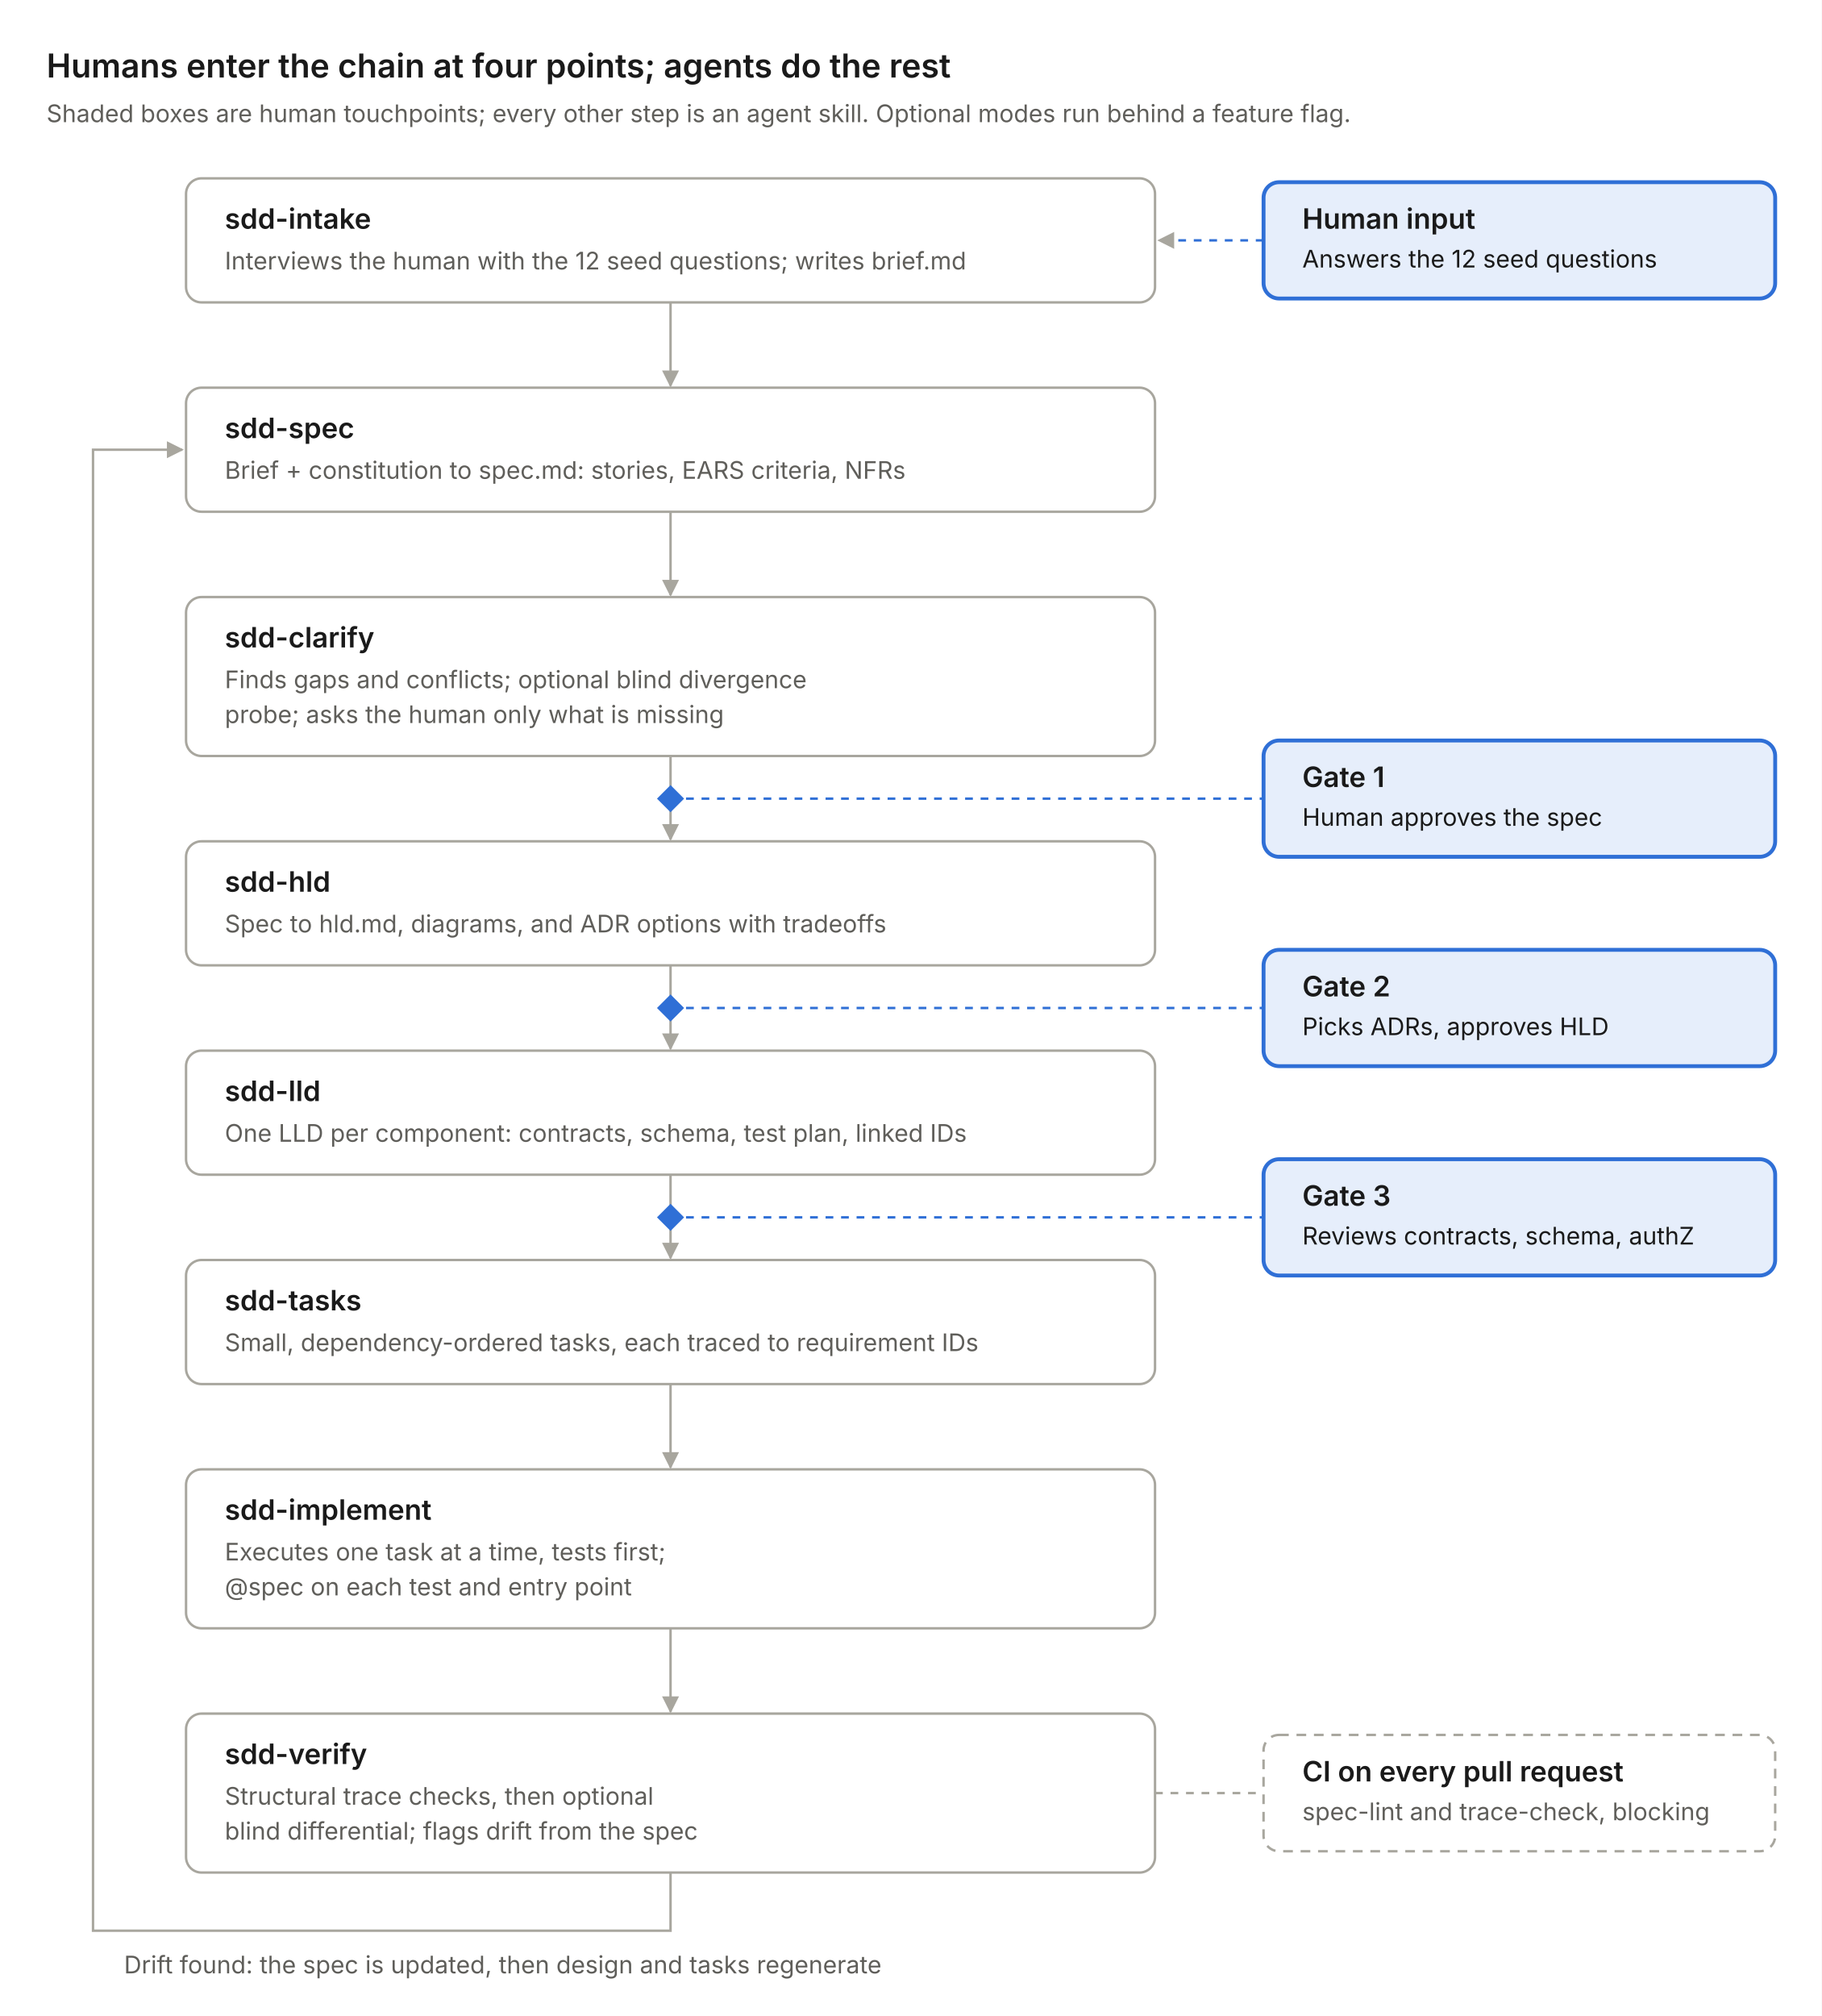
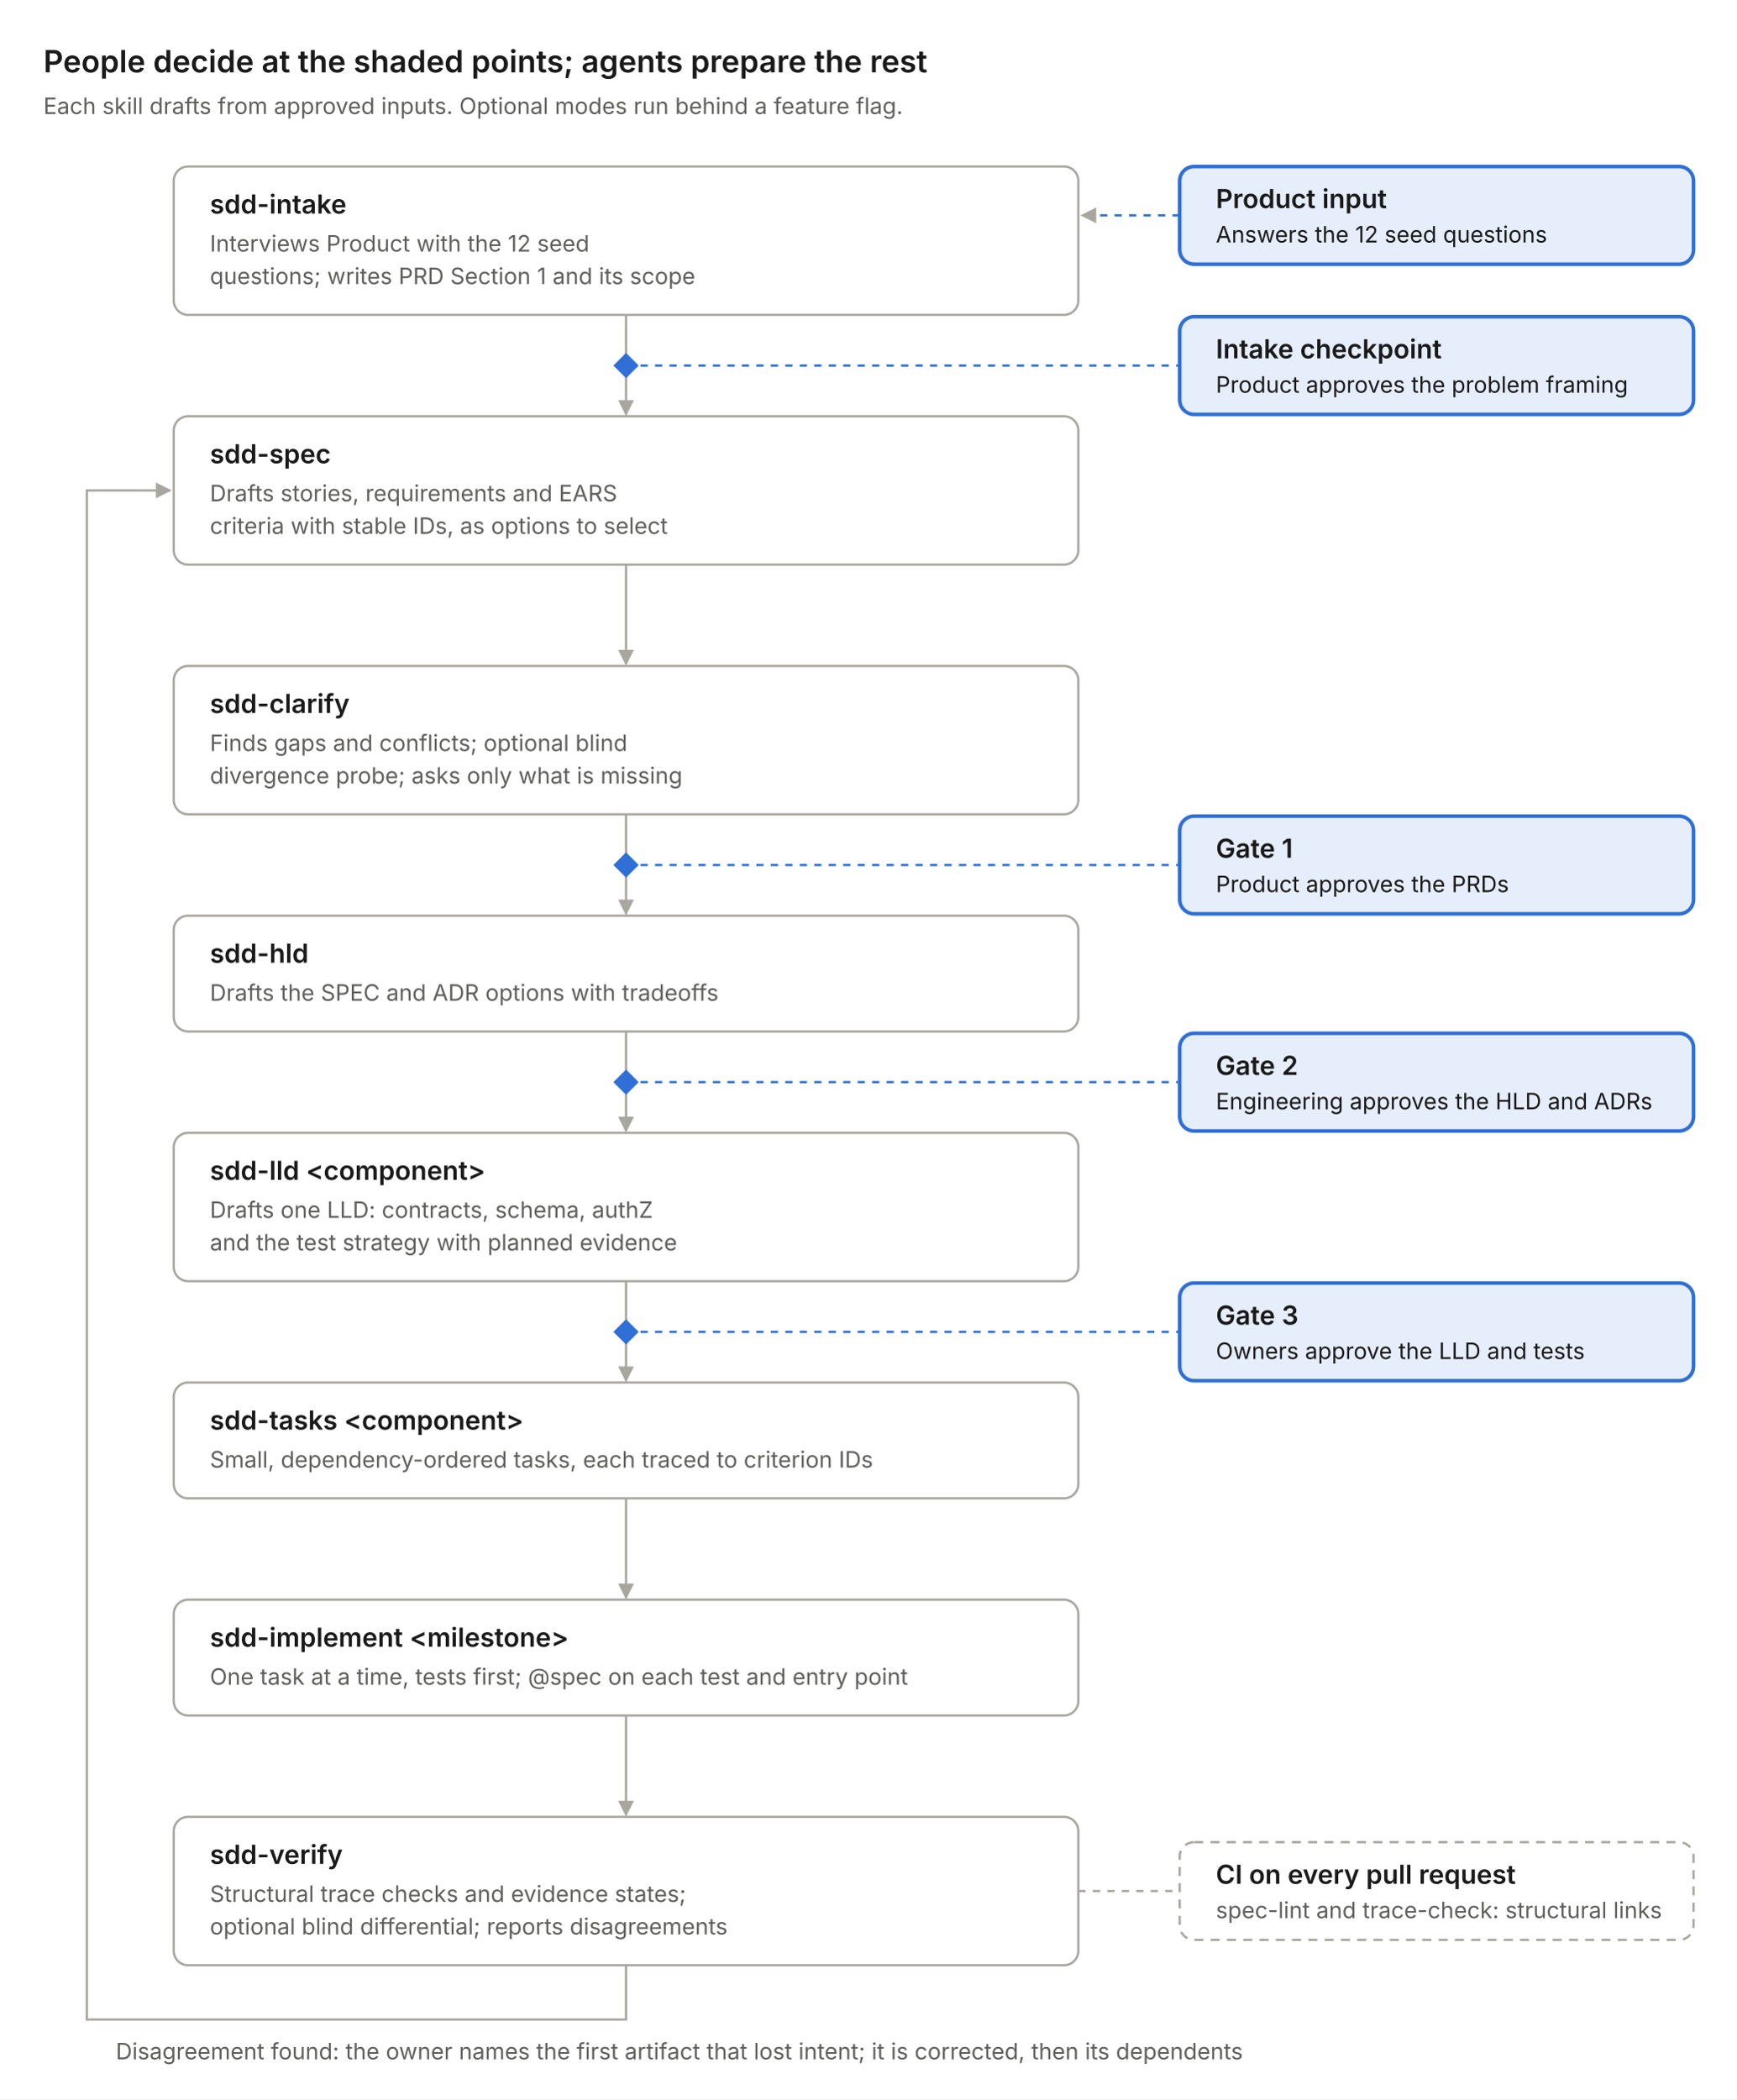
- <svg xmlns="http://www.w3.org/2000/svg" viewBox="0 0 940 1040" width="940" height="1040" font-family="Inter, 'Helvetica Neue', Helvetica, Arial, sans-serif" role="img" aria-label="SDD skill chain">
+ <svg xmlns="http://www.w3.org/2000/svg" viewBox="0 0 960 1160" width="960" height="1160" font-family="Inter, 'Helvetica Neue', Helvetica, Arial, sans-serif" role="img" aria-label="SDD skill chain">
  <defs>
    <marker id="arrow" viewBox="0 0 10 10" refX="9" refY="5" markerWidth="7" markerHeight="7" orient="auto-start-reverse">
      <path d="M0 0L10 5L0 10z" fill="#a8a69e" />
    </marker>
  </defs>
-   <rect width="940" height="1040" fill="#ffffff" />
-   <text x="24" y="40" font-size="17" font-weight="600" fill="#1a1a1a" text-anchor="start">Humans enter the chain at four points; agents do the rest</text>
-   <text x="24" y="63" font-size="12.5" fill="#5f5e5a" text-anchor="start">Shaded boxes are human touchpoints; every other step is an agent skill. Optional modes run behind a feature flag.</text>
-   <path d="M346 156V199" fill="none" stroke="#a8a69e" stroke-width="1.25" marker-end="url(#arrow)" />
-   <path d="M346 264V307" fill="none" stroke="#a8a69e" stroke-width="1.25" marker-end="url(#arrow)" />
-   <path d="M346 390V433" fill="none" stroke="#a8a69e" stroke-width="1.25" marker-end="url(#arrow)" />
-   <path d="M346 412H652" fill="none" stroke="#2f6fd6" stroke-width="1.25" stroke-dasharray="4 4" />
-   <path d="M346 405L353 412L346 419L339 412z" fill="#2f6fd6" />
-   <rect x="652" y="382" width="264" height="60" rx="8" fill="#e6eefb" stroke="#2f6fd6" stroke-width="2" />
-   <text x="672" y="406" font-size="14.5" font-weight="600" fill="#1a1a1a" text-anchor="start">Gate 1</text>
-   <text x="672" y="426" font-size="12.5" fill="#1a1a1a" text-anchor="start">Human approves the spec</text>
-   <path d="M346 498V541" fill="none" stroke="#a8a69e" stroke-width="1.25" marker-end="url(#arrow)" />
-   <path d="M346 520H652" fill="none" stroke="#2f6fd6" stroke-width="1.25" stroke-dasharray="4 4" />
-   <path d="M346 513L353 520L346 527L339 520z" fill="#2f6fd6" />
-   <rect x="652" y="490" width="264" height="60" rx="8" fill="#e6eefb" stroke="#2f6fd6" stroke-width="2" />
-   <text x="672" y="514" font-size="14.5" font-weight="600" fill="#1a1a1a" text-anchor="start">Gate 2</text>
-   <text x="672" y="534" font-size="12.5" fill="#1a1a1a" text-anchor="start">Picks ADRs, approves HLD</text>
-   <path d="M346 606V649" fill="none" stroke="#a8a69e" stroke-width="1.25" marker-end="url(#arrow)" />
-   <path d="M346 628H652" fill="none" stroke="#2f6fd6" stroke-width="1.25" stroke-dasharray="4 4" />
-   <path d="M346 621L353 628L346 635L339 628z" fill="#2f6fd6" />
-   <rect x="652" y="598" width="264" height="60" rx="8" fill="#e6eefb" stroke="#2f6fd6" stroke-width="2" />
-   <text x="672" y="622" font-size="14.5" font-weight="600" fill="#1a1a1a" text-anchor="start">Gate 3</text>
-   <text x="672" y="642" font-size="12.5" fill="#1a1a1a" text-anchor="start">Reviews contracts, schema, authZ</text>
-   <path d="M346 714V757" fill="none" stroke="#a8a69e" stroke-width="1.25" marker-end="url(#arrow)" />
-   <path d="M346 840V883" fill="none" stroke="#a8a69e" stroke-width="1.25" marker-end="url(#arrow)" />
-   <path d="M652 124H598" fill="none" stroke="#2f6fd6" stroke-width="1.25" stroke-dasharray="4 4" marker-end="url(#arrow)" />
-   <rect x="652" y="94" width="264" height="60" rx="8" fill="#e6eefb" stroke="#2f6fd6" stroke-width="2" />
-   <text x="672" y="118" font-size="14.5" font-weight="600" fill="#1a1a1a" text-anchor="start">Human input</text>
-   <text x="672" y="138" font-size="12.5" fill="#1a1a1a" text-anchor="start">Answers the 12 seed questions</text>
-   <path d="M596 925H652" fill="none" stroke="#a8a69e" stroke-width="1.25" stroke-dasharray="4 4" />
-   <rect x="652" y="895" width="264" height="60" rx="8" fill="#ffffff" stroke="#a8a69e" stroke-width="1.25" stroke-dasharray="5 4" />
-   <text x="672" y="919" font-size="14.5" font-weight="600" fill="#1a1a1a" text-anchor="start">CI on every pull request</text>
-   <text x="672" y="939" font-size="12.5" fill="#5f5e5a" text-anchor="start">spec-lint and trace-check, blocking</text>
-   <path d="M346 966V996H48V232H94" fill="none" stroke="#a8a69e" stroke-width="1.25" marker-end="url(#arrow)" />
-   <text x="64" y="1018" font-size="12.5" fill="#5f5e5a" text-anchor="start">Drift found: the spec is updated, then design and tasks regenerate</text>
-   <rect x="96" y="92" width="500" height="64" rx="8" fill="#ffffff" stroke="#a8a69e" stroke-width="1.25" />
+   <rect width="960" height="1160" fill="#ffffff" />
+   <text x="24" y="40" font-size="17" font-weight="600" fill="#1a1a1a" text-anchor="start">People decide at the shaded points; agents prepare the rest</text>
+   <text x="24" y="63" font-size="12.5" fill="#5f5e5a" text-anchor="start">Each skill drafts from approved inputs. Optional modes run behind a feature flag.</text>
+   <path d="M346 174V229" fill="none" stroke="#a8a69e" stroke-width="1.25" marker-end="url(#arrow)" />
+   <path d="M346 202H652" fill="none" stroke="#2f6fd6" stroke-width="1.25" stroke-dasharray="4 4" />
+   <path d="M346 195L353 202L346 209L339 202z" fill="#2f6fd6" />
+   <rect x="652" y="175" width="284" height="54" rx="8" fill="#e6eefb" stroke="#2f6fd6" stroke-width="2" />
+   <text x="672" y="198" font-size="14.5" font-weight="600" fill="#1a1a1a" text-anchor="start">Intake checkpoint</text>
+   <text x="672" y="217" font-size="12.5" fill="#1a1a1a" text-anchor="start">Product approves the problem framing</text>
+   <path d="M346 312V367" fill="none" stroke="#a8a69e" stroke-width="1.25" marker-end="url(#arrow)" />
+   <path d="M346 450V505" fill="none" stroke="#a8a69e" stroke-width="1.25" marker-end="url(#arrow)" />
+   <path d="M346 478H652" fill="none" stroke="#2f6fd6" stroke-width="1.25" stroke-dasharray="4 4" />
+   <path d="M346 471L353 478L346 485L339 478z" fill="#2f6fd6" />
+   <rect x="652" y="451" width="284" height="54" rx="8" fill="#e6eefb" stroke="#2f6fd6" stroke-width="2" />
+   <text x="672" y="474" font-size="14.5" font-weight="600" fill="#1a1a1a" text-anchor="start">Gate 1</text>
+   <text x="672" y="493" font-size="12.5" fill="#1a1a1a" text-anchor="start">Product approves the PRDs</text>
+   <path d="M346 570V625" fill="none" stroke="#a8a69e" stroke-width="1.25" marker-end="url(#arrow)" />
+   <path d="M346 598H652" fill="none" stroke="#2f6fd6" stroke-width="1.25" stroke-dasharray="4 4" />
+   <path d="M346 591L353 598L346 605L339 598z" fill="#2f6fd6" />
+   <rect x="652" y="571" width="284" height="54" rx="8" fill="#e6eefb" stroke="#2f6fd6" stroke-width="2" />
+   <text x="672" y="594" font-size="14.5" font-weight="600" fill="#1a1a1a" text-anchor="start">Gate 2</text>
+   <text x="672" y="613" font-size="12.5" fill="#1a1a1a" text-anchor="start">Engineering approves the HLD and ADRs</text>
+   <path d="M346 708V763" fill="none" stroke="#a8a69e" stroke-width="1.25" marker-end="url(#arrow)" />
+   <path d="M346 736H652" fill="none" stroke="#2f6fd6" stroke-width="1.25" stroke-dasharray="4 4" />
+   <path d="M346 729L353 736L346 743L339 736z" fill="#2f6fd6" />
+   <rect x="652" y="709" width="284" height="54" rx="8" fill="#e6eefb" stroke="#2f6fd6" stroke-width="2" />
+   <text x="672" y="732" font-size="14.5" font-weight="600" fill="#1a1a1a" text-anchor="start">Gate 3</text>
+   <text x="672" y="751" font-size="12.5" fill="#1a1a1a" text-anchor="start">Owners approve the LLD and tests</text>
+   <path d="M346 828V883" fill="none" stroke="#a8a69e" stroke-width="1.25" marker-end="url(#arrow)" />
+   <path d="M346 948V1003" fill="none" stroke="#a8a69e" stroke-width="1.25" marker-end="url(#arrow)" />
+   <path d="M652 119H598" fill="none" stroke="#2f6fd6" stroke-width="1.25" stroke-dasharray="4 4" marker-end="url(#arrow)" />
+   <rect x="652" y="92" width="284" height="54" rx="8" fill="#e6eefb" stroke="#2f6fd6" stroke-width="2" />
+   <text x="672" y="115" font-size="14.5" font-weight="600" fill="#1a1a1a" text-anchor="start">Product input</text>
+   <text x="672" y="134" font-size="12.5" fill="#1a1a1a" text-anchor="start">Answers the 12 seed questions</text>
+   <path d="M596 1045H652" fill="none" stroke="#a8a69e" stroke-width="1.25" stroke-dasharray="4 4" />
+   <rect x="652" y="1018" width="284" height="54" rx="8" fill="#ffffff" stroke="#a8a69e" stroke-width="1.25" stroke-dasharray="5 4" />
+   <text x="672" y="1041" font-size="14.5" font-weight="600" fill="#1a1a1a" text-anchor="start">CI on every pull request</text>
+   <text x="672" y="1060" font-size="12.5" fill="#5f5e5a" text-anchor="start">spec-lint and trace-check: structural links</text>
+   <path d="M346 1086V1116H48V271H94" fill="none" stroke="#a8a69e" stroke-width="1.25" marker-end="url(#arrow)" />
+   <text x="64" y="1138" font-size="12.5" fill="#5f5e5a" text-anchor="start">Disagreement found: the owner names the first artifact that lost intent; it is corrected, then its dependents</text>
+   <rect x="96" y="92" width="500" height="82" rx="8" fill="#ffffff" stroke="#a8a69e" stroke-width="1.25" />
  <text x="116" y="118" font-size="14.5" font-weight="600" fill="#1a1a1a" text-anchor="start">sdd-intake</text>
-   <text x="116" y="139" font-size="12.5" fill="#5f5e5a" text-anchor="start">Interviews the human with the 12 seed questions; writes brief.md</text>
-   <rect x="96" y="200" width="500" height="64" rx="8" fill="#ffffff" stroke="#a8a69e" stroke-width="1.25" />
-   <text x="116" y="226" font-size="14.5" font-weight="600" fill="#1a1a1a" text-anchor="start">sdd-spec</text>
-   <text x="116" y="247" font-size="12.5" fill="#5f5e5a" text-anchor="start">Brief + constitution to spec.md: stories, EARS criteria, NFRs</text>
-   <rect x="96" y="308" width="500" height="82" rx="8" fill="#ffffff" stroke="#a8a69e" stroke-width="1.25" />
-   <text x="116" y="334" font-size="14.5" font-weight="600" fill="#1a1a1a" text-anchor="start">sdd-clarify</text>
-   <text x="116" y="355" font-size="12.5" fill="#5f5e5a" text-anchor="start">Finds gaps and conflicts; optional blind divergence</text>
-   <text x="116" y="373" font-size="12.5" fill="#5f5e5a" text-anchor="start">probe; asks the human only what is missing</text>
-   <rect x="96" y="434" width="500" height="64" rx="8" fill="#ffffff" stroke="#a8a69e" stroke-width="1.25" />
-   <text x="116" y="460" font-size="14.5" font-weight="600" fill="#1a1a1a" text-anchor="start">sdd-hld</text>
-   <text x="116" y="481" font-size="12.5" fill="#5f5e5a" text-anchor="start">Spec to hld.md, diagrams, and ADR options with tradeoffs</text>
-   <rect x="96" y="542" width="500" height="64" rx="8" fill="#ffffff" stroke="#a8a69e" stroke-width="1.25" />
-   <text x="116" y="568" font-size="14.5" font-weight="600" fill="#1a1a1a" text-anchor="start">sdd-lld</text>
-   <text x="116" y="589" font-size="12.5" fill="#5f5e5a" text-anchor="start">One LLD per component: contracts, schema, test plan, linked IDs</text>
-   <rect x="96" y="650" width="500" height="64" rx="8" fill="#ffffff" stroke="#a8a69e" stroke-width="1.25" />
-   <text x="116" y="676" font-size="14.5" font-weight="600" fill="#1a1a1a" text-anchor="start">sdd-tasks</text>
-   <text x="116" y="697" font-size="12.5" fill="#5f5e5a" text-anchor="start">Small, dependency-ordered tasks, each traced to requirement IDs</text>
-   <rect x="96" y="758" width="500" height="82" rx="8" fill="#ffffff" stroke="#a8a69e" stroke-width="1.25" />
-   <text x="116" y="784" font-size="14.5" font-weight="600" fill="#1a1a1a" text-anchor="start">sdd-implement</text>
-   <text x="116" y="805" font-size="12.5" fill="#5f5e5a" text-anchor="start">Executes one task at a time, tests first;</text>
-   <text x="116" y="823" font-size="12.5" fill="#5f5e5a" text-anchor="start">@spec on each test and entry point</text>
-   <rect x="96" y="884" width="500" height="82" rx="8" fill="#ffffff" stroke="#a8a69e" stroke-width="1.25" />
-   <text x="116" y="910" font-size="14.5" font-weight="600" fill="#1a1a1a" text-anchor="start">sdd-verify</text>
-   <text x="116" y="931" font-size="12.5" fill="#5f5e5a" text-anchor="start">Structural trace checks, then optional</text>
-   <text x="116" y="949" font-size="12.5" fill="#5f5e5a" text-anchor="start">blind differential; flags drift from the spec</text>
+   <text x="116" y="139" font-size="12.5" fill="#5f5e5a" text-anchor="start">Interviews Product with the 12 seed</text>
+   <text x="116" y="157" font-size="12.5" fill="#5f5e5a" text-anchor="start">questions; writes PRD Section 1 and its scope</text>
+   <rect x="96" y="230" width="500" height="82" rx="8" fill="#ffffff" stroke="#a8a69e" stroke-width="1.25" />
+   <text x="116" y="256" font-size="14.5" font-weight="600" fill="#1a1a1a" text-anchor="start">sdd-spec</text>
+   <text x="116" y="277" font-size="12.5" fill="#5f5e5a" text-anchor="start">Drafts stories, requirements and EARS</text>
+   <text x="116" y="295" font-size="12.5" fill="#5f5e5a" text-anchor="start">criteria with stable IDs, as options to select</text>
+   <rect x="96" y="368" width="500" height="82" rx="8" fill="#ffffff" stroke="#a8a69e" stroke-width="1.25" />
+   <text x="116" y="394" font-size="14.5" font-weight="600" fill="#1a1a1a" text-anchor="start">sdd-clarify</text>
+   <text x="116" y="415" font-size="12.5" fill="#5f5e5a" text-anchor="start">Finds gaps and conflicts; optional blind</text>
+   <text x="116" y="433" font-size="12.5" fill="#5f5e5a" text-anchor="start">divergence probe; asks only what is missing</text>
+   <rect x="96" y="506" width="500" height="64" rx="8" fill="#ffffff" stroke="#a8a69e" stroke-width="1.25" />
+   <text x="116" y="532" font-size="14.5" font-weight="600" fill="#1a1a1a" text-anchor="start">sdd-hld</text>
+   <text x="116" y="553" font-size="12.5" fill="#5f5e5a" text-anchor="start">Drafts the SPEC and ADR options with tradeoffs</text>
+   <rect x="96" y="626" width="500" height="82" rx="8" fill="#ffffff" stroke="#a8a69e" stroke-width="1.25" />
+   <text x="116" y="652" font-size="14.5" font-weight="600" fill="#1a1a1a" text-anchor="start">sdd-lld &lt;component&gt;</text>
+   <text x="116" y="673" font-size="12.5" fill="#5f5e5a" text-anchor="start">Drafts one LLD: contracts, schema, authZ</text>
+   <text x="116" y="691" font-size="12.5" fill="#5f5e5a" text-anchor="start">and the test strategy with planned evidence</text>
+   <rect x="96" y="764" width="500" height="64" rx="8" fill="#ffffff" stroke="#a8a69e" stroke-width="1.25" />
+   <text x="116" y="790" font-size="14.5" font-weight="600" fill="#1a1a1a" text-anchor="start">sdd-tasks &lt;component&gt;</text>
+   <text x="116" y="811" font-size="12.5" fill="#5f5e5a" text-anchor="start">Small, dependency-ordered tasks, each traced to criterion IDs</text>
+   <rect x="96" y="884" width="500" height="64" rx="8" fill="#ffffff" stroke="#a8a69e" stroke-width="1.25" />
+   <text x="116" y="910" font-size="14.5" font-weight="600" fill="#1a1a1a" text-anchor="start">sdd-implement &lt;milestone&gt;</text>
+   <text x="116" y="931" font-size="12.5" fill="#5f5e5a" text-anchor="start">One task at a time, tests first; @spec on each test and entry point</text>
+   <rect x="96" y="1004" width="500" height="82" rx="8" fill="#ffffff" stroke="#a8a69e" stroke-width="1.25" />
+   <text x="116" y="1030" font-size="14.5" font-weight="600" fill="#1a1a1a" text-anchor="start">sdd-verify</text>
+   <text x="116" y="1051" font-size="12.5" fill="#5f5e5a" text-anchor="start">Structural trace checks and evidence states;</text>
+   <text x="116" y="1069" font-size="12.5" fill="#5f5e5a" text-anchor="start">optional blind differential; reports disagreements</text>
</svg>
